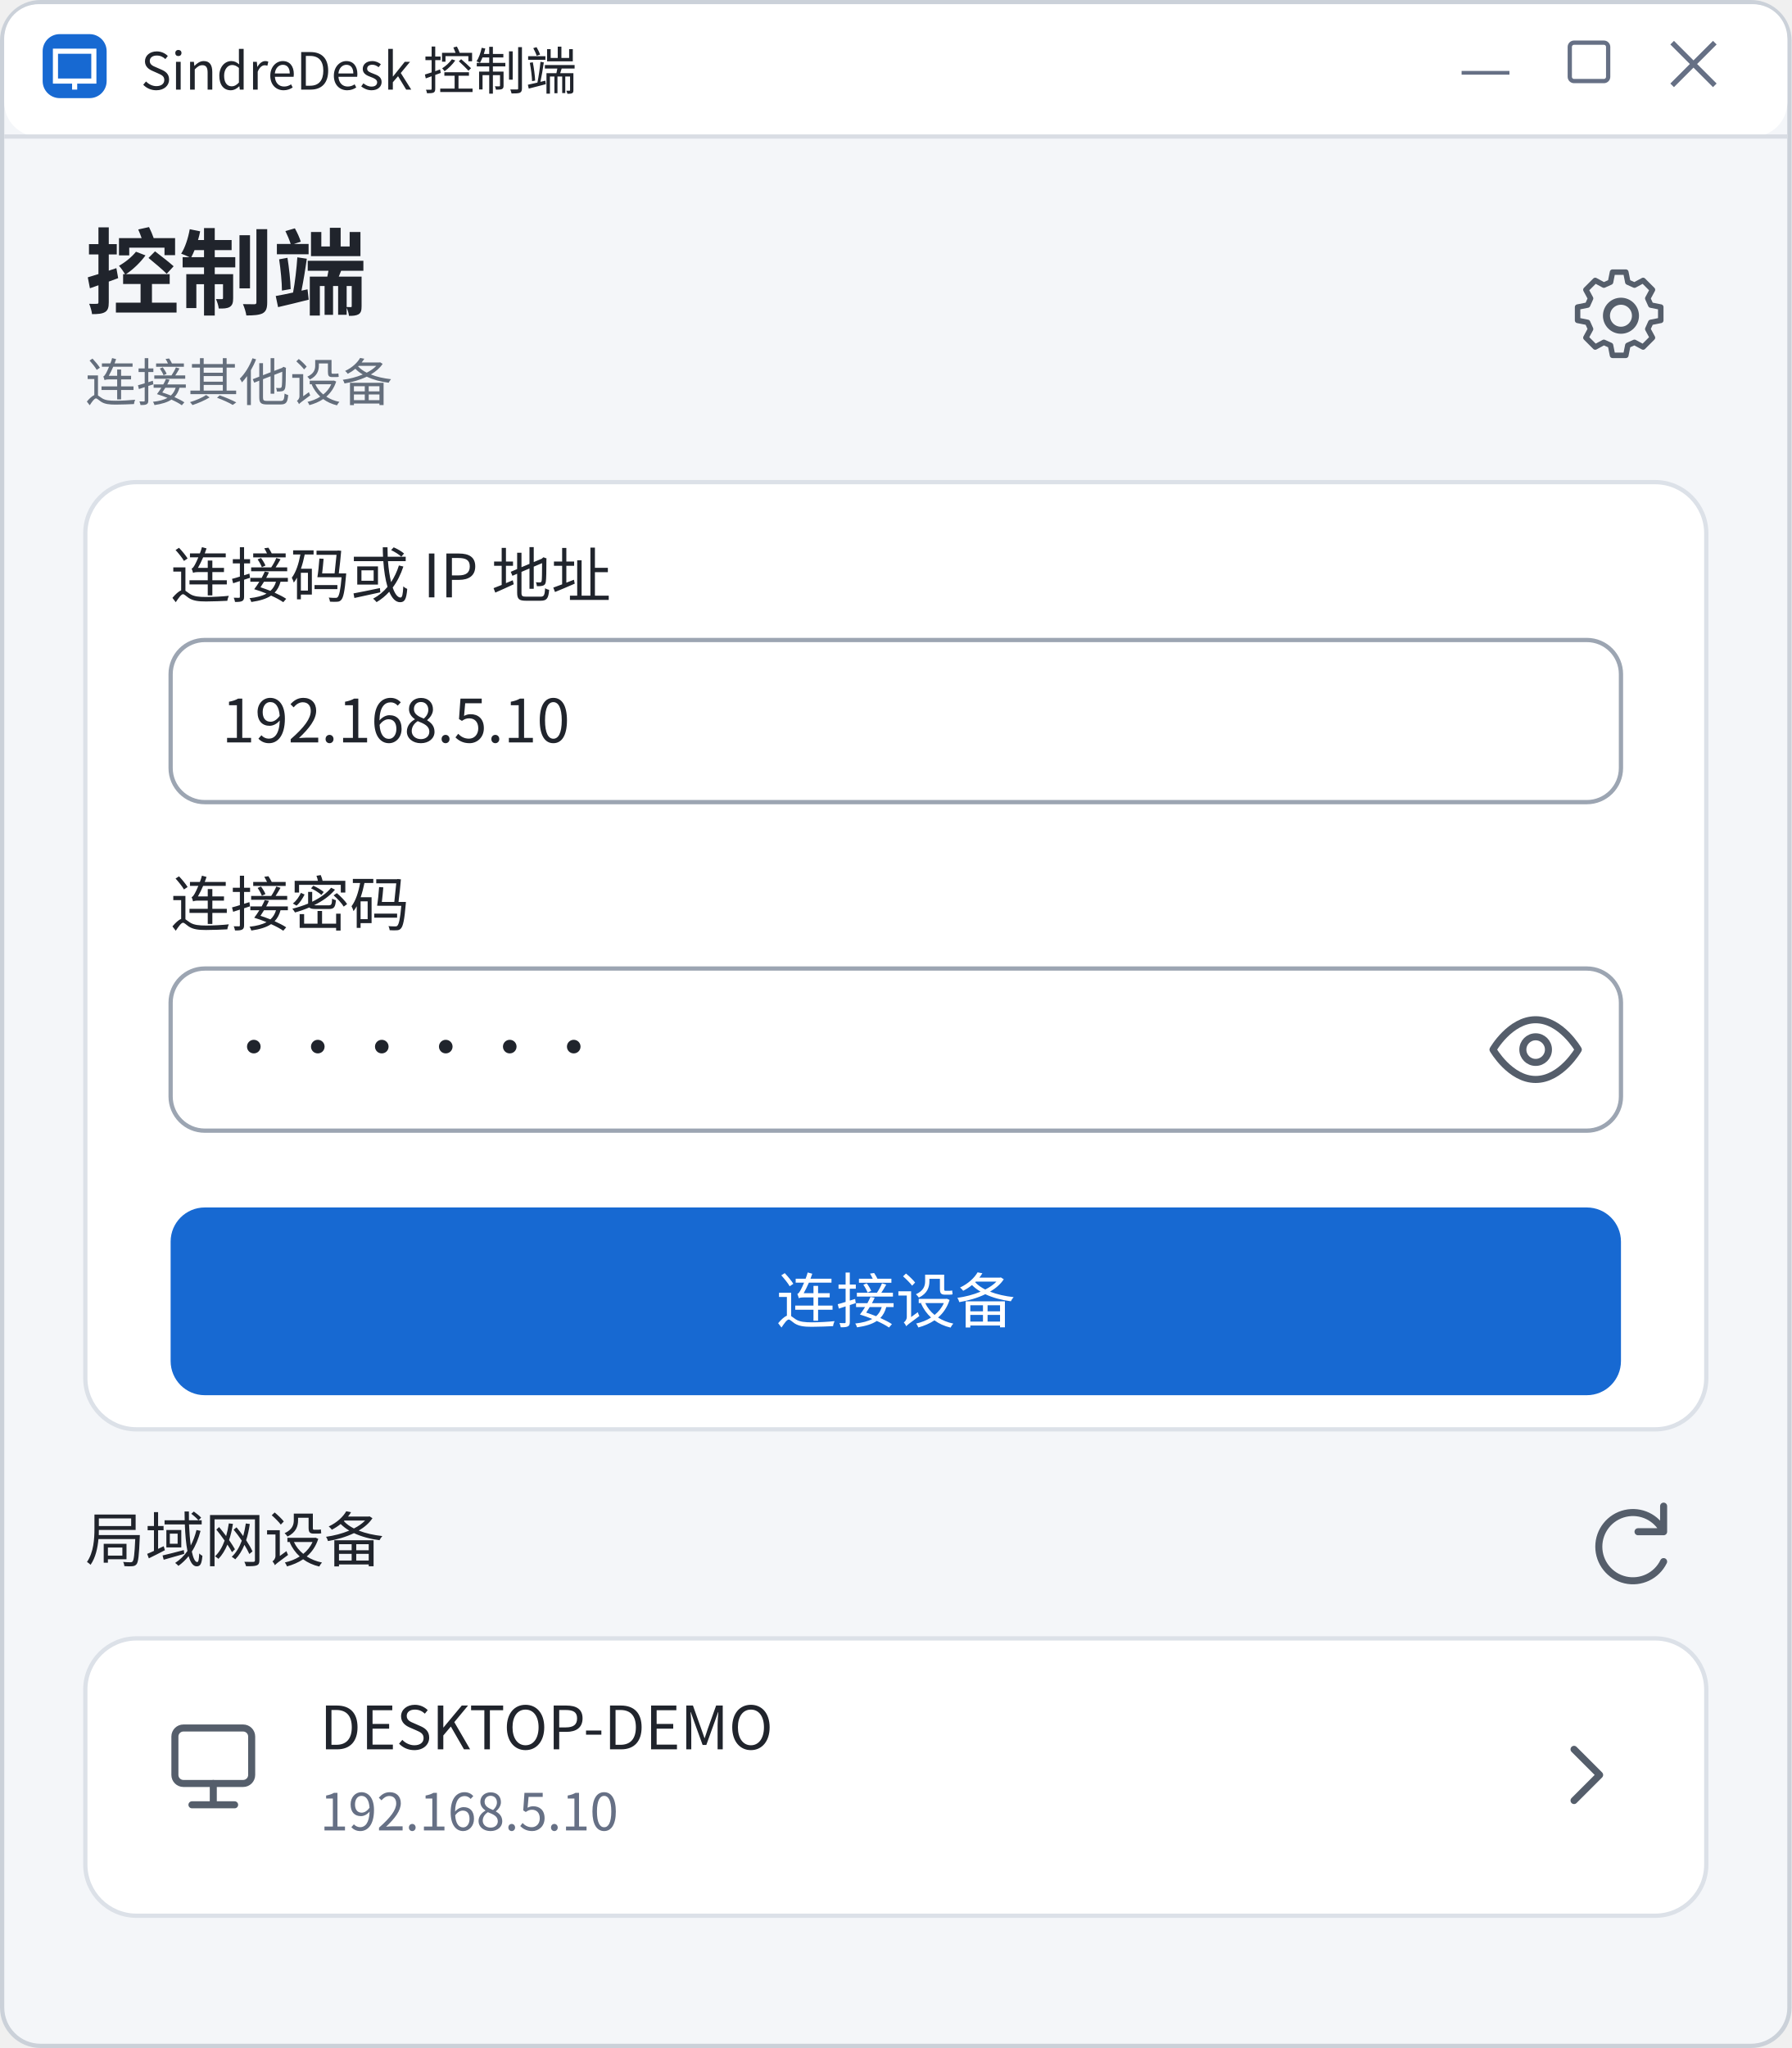
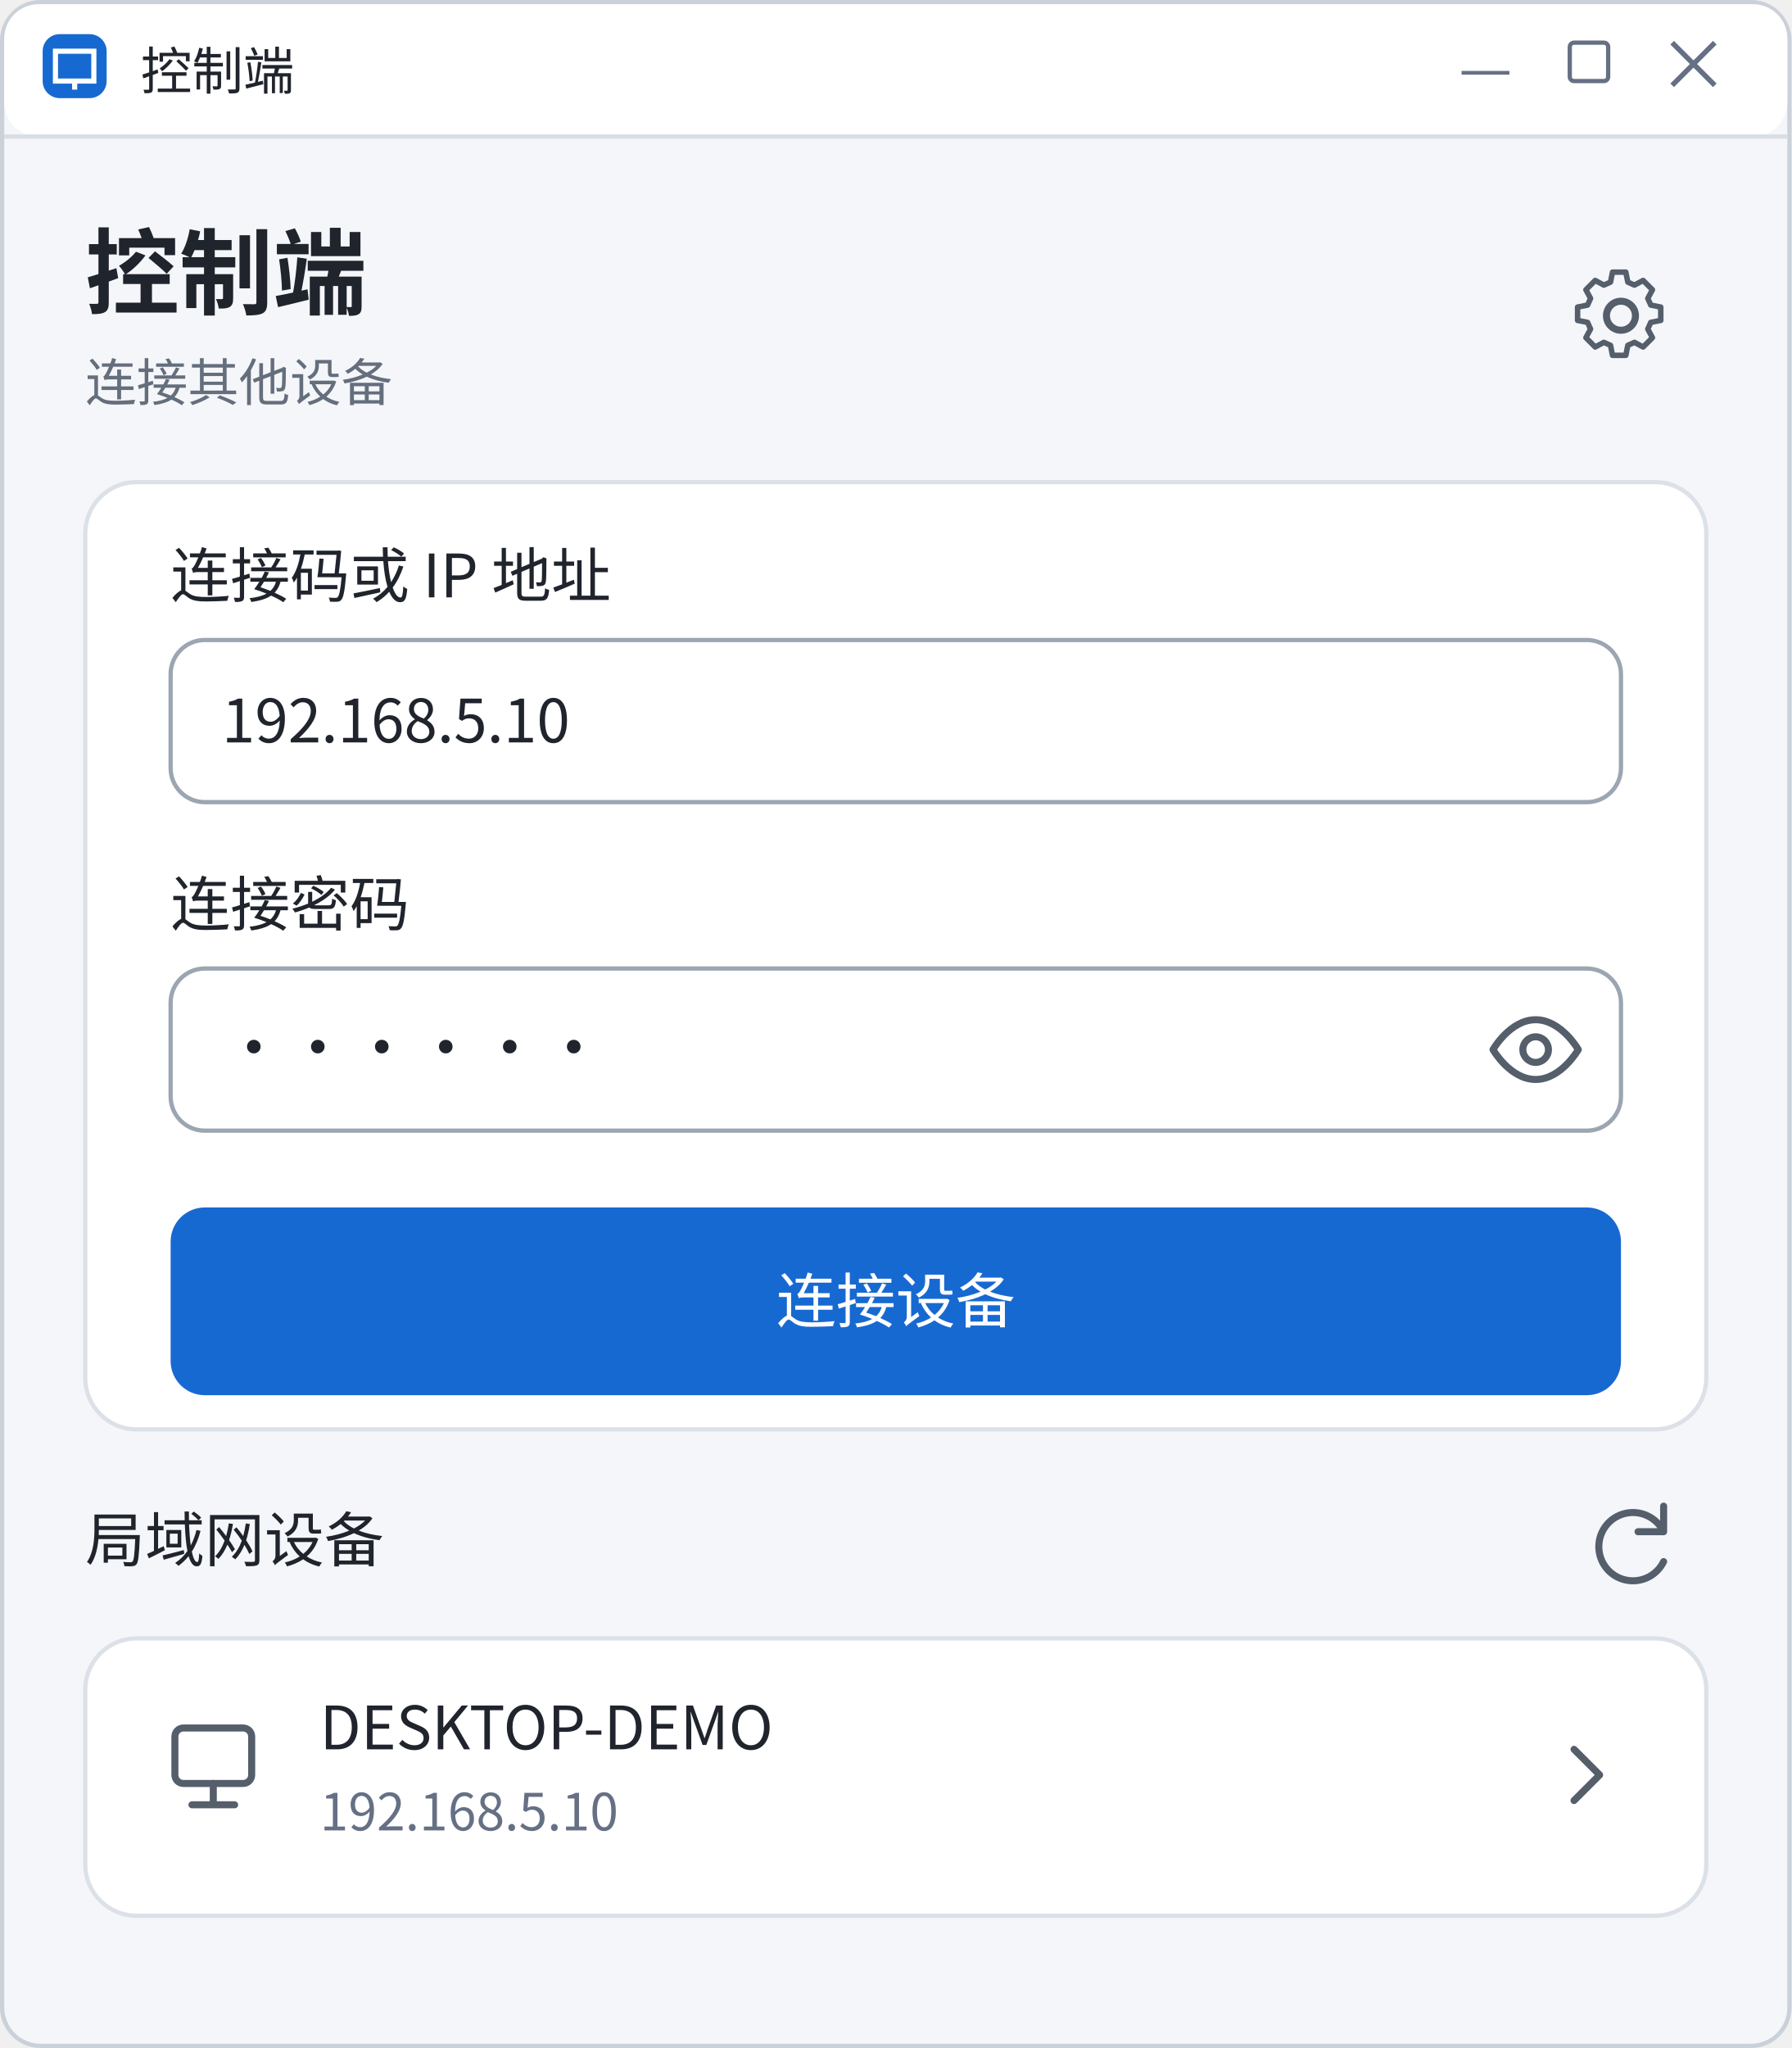
- <svg xmlns="http://www.w3.org/2000/svg" width="420" height="480" viewBox="0 0 420 480" role="img" aria-label="SindreDesk 控制端 界面示意图">
+ <svg xmlns="http://www.w3.org/2000/svg" width="420" height="480" viewBox="0 0 420 480" role="img" aria-label="控制端 界面示意图">
  <g font-family="'Microsoft YaHei','Noto Sans CJK SC','PingFang SC',Arial,sans-serif">
    <rect x="0.5" y="0.5" width="419" height="479" rx="9" fill="#f4f6f9" stroke="#cbd1d9" />
    <rect x="1" y="1" width="418" height="31" rx="8" fill="#ffffff" stroke="none" />
    <rect x="10" y="8" width="15" height="15" rx="4" fill="#1769d2" stroke="none" />
    <path d="M13 12h9v7h-9zM17.5 19v2" fill="none" stroke="white" stroke-width="1.2" />
-     <text x="33" y="21" font-size="12" fill="#20242c" font-weight="400" text-anchor="start">SindreDesk 控制端</text>
+     <text x="33" y="21" font-size="12" fill="#20242c" font-weight="400" text-anchor="start">控制端</text>
    <text x="342" y="21" font-size="14" fill="#667085" font-weight="400" text-anchor="start">—</text>
    <rect x="368" y="10" width="9" height="9" rx="1" fill="none" stroke="#667085" />
    <path d="m392 10 10 10m0-10-10 10" stroke="#667085" stroke-width="1.2" />
    <path d="M1 32H419" fill="none" stroke="#d9dde4" />
    <text x="20" y="72" font-size="22" fill="#20242c" font-weight="600" text-anchor="start">控制端</text>
    <text x="20" y="94" font-size="12" fill="#646e7c" font-weight="400" text-anchor="start">连接其他设备</text>
    <g transform="translate(369 63)" stroke="#555e6b" stroke-width="1.65" fill="none" stroke-linecap="round" stroke-linejoin="round">
      <circle cx="11" cy="11" r="3.4" />
      <path d="m9 1 4 0 .6 3 2 .9 2.6-1.4 2.8 2.8-1.4 2.6.9 2 3 .6v4l-3 .6-.9 2 1.4 2.6-2.8 2.8-2.6-1.4-2 .9-.6 3h-4l-.6-3-2-.9-2.6 1.4-2.8-2.8 1.4-2.6-.9-2-3-.6v-4l3-.6.9-2-1.4-2.6 2.8-2.8 2.6 1.4 2-.9z" transform="translate(2 0) scale(.78)" />
    </g>
    <rect x="20" y="113" width="380" height="222" rx="12" fill="white" stroke="#dce1e8" />
    <text x="40" y="140" font-size="14" fill="#20242c" font-weight="500" text-anchor="start">连接码或 IP 地址</text>
    <rect x="40" y="150" width="340" height="38" rx="8" fill="white" stroke="#9ca5b2" />
    <text x="52" y="174" font-size="14" fill="#20242c" font-weight="400" text-anchor="start">192.168.5.10</text>
    <text x="40" y="217" font-size="14" fill="#20242c" font-weight="500" text-anchor="start">连接密码</text>
    <rect x="40" y="227" width="340" height="38" rx="8" fill="white" stroke="#9ca5b2" />
    <text x="52" y="251" font-size="15" fill="#20242c" font-weight="400" text-anchor="start">••••••</text>
    <g transform="translate(349 235)" stroke="#555e6b" stroke-width="1.65" fill="none" stroke-linecap="round" stroke-linejoin="round">
      <path d="M1 11s4-7 10-7 10 7 10 7-4 7-10 7S1 11 1 11Z" />
      <circle cx="11" cy="11" r="3" />
    </g>
    <rect x="40" y="283" width="340" height="44" rx="8" fill="#1769d2" stroke="none" />
    <text x="210" y="310" font-size="14" fill="white" font-weight="500" text-anchor="middle">连接设备</text>
    <text x="20" y="366" font-size="14" fill="#20242c" font-weight="500" text-anchor="start">局域网设备</text>
    <g transform="translate(371 351)" stroke="#555e6b" stroke-width="1.65" fill="none" stroke-linecap="round" stroke-linejoin="round">
      <path d="M19 8a8 8 0 1 0 0 7M19 2v6h-6" />
    </g>
    <rect x="20" y="384" width="380" height="65" rx="12" fill="white" stroke="#dce1e8" />
    <g transform="translate(39 403)" stroke="#555e6b" stroke-width="1.65" fill="none" stroke-linecap="round" stroke-linejoin="round">
      <rect x="2" y="2" width="18" height="13" rx="2" />
      <path d="M11 15v5M6 20h10" />
    </g>
    <text x="75" y="410" font-size="14" fill="#20242c" font-weight="500" text-anchor="start">DESKTOP-DEMO</text>
    <text x="75" y="429" font-size="12" fill="#667085" font-weight="400" text-anchor="start">192.168.5.10</text>
    <g transform="translate(361 405)" stroke="#555e6b" stroke-width="1.65" fill="none" stroke-linecap="round" stroke-linejoin="round">
      <path d="m8 5 6 6-6 6" />
    </g>
  </g>
</svg>
